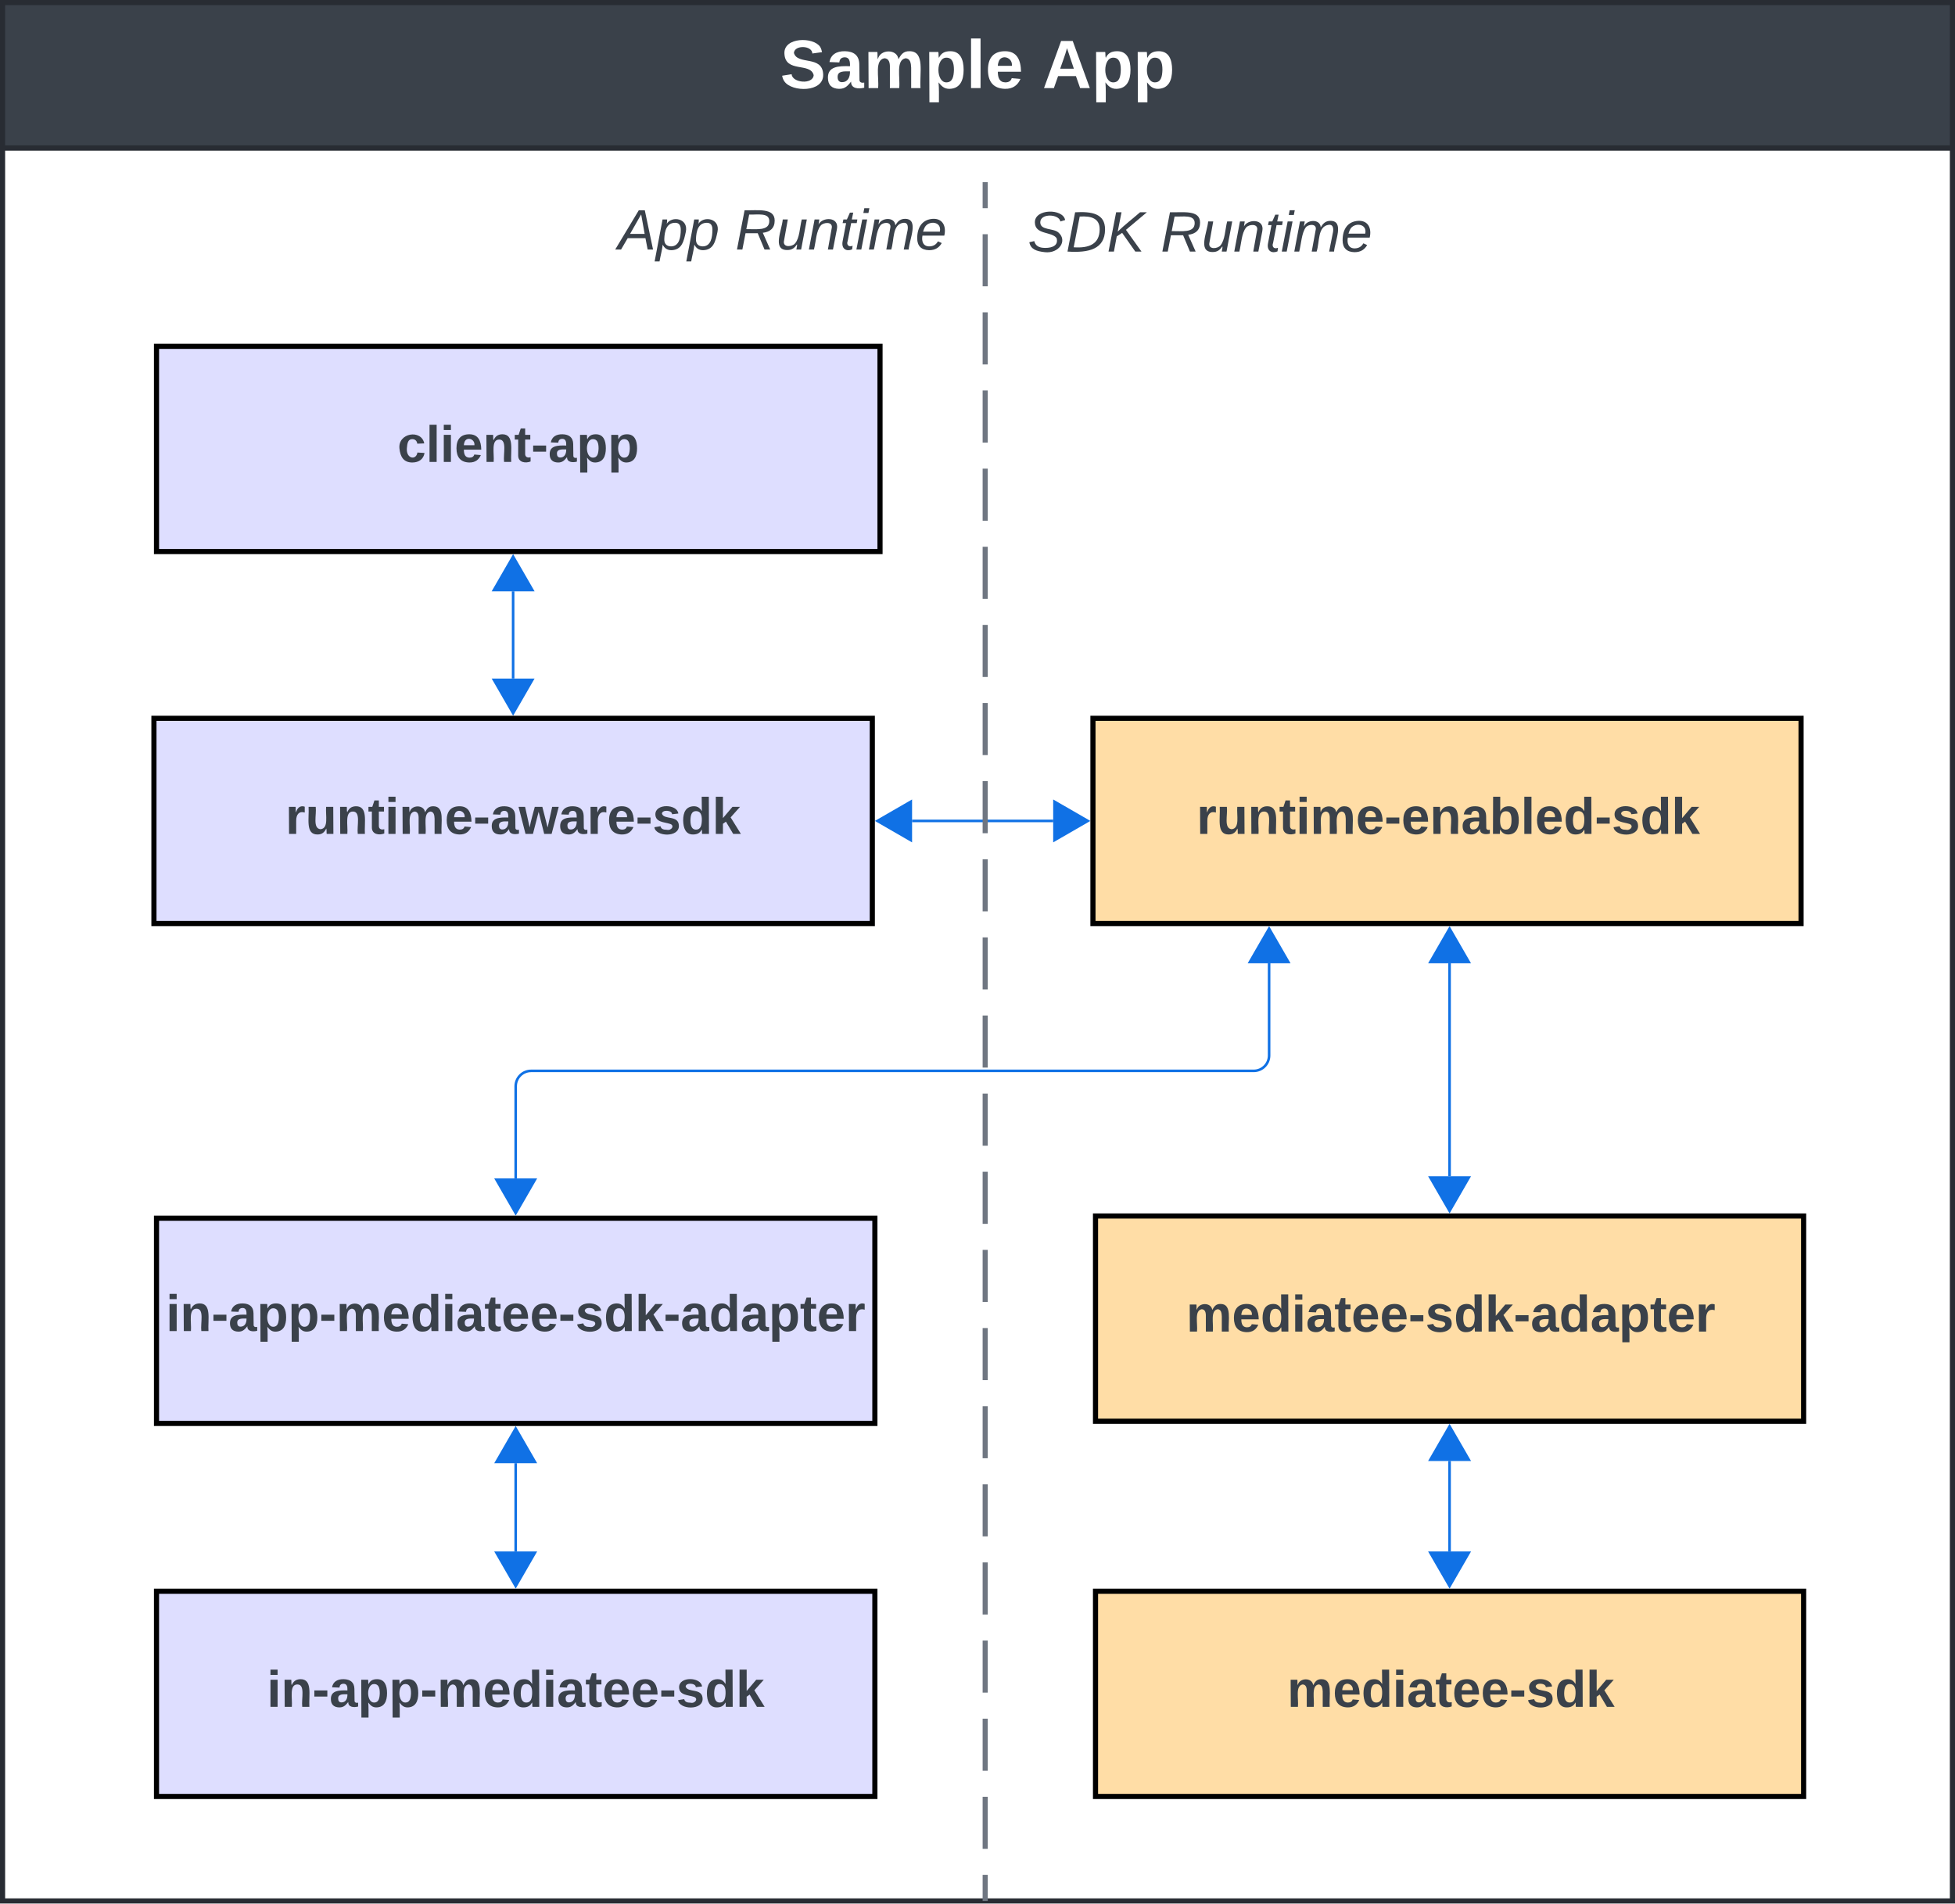
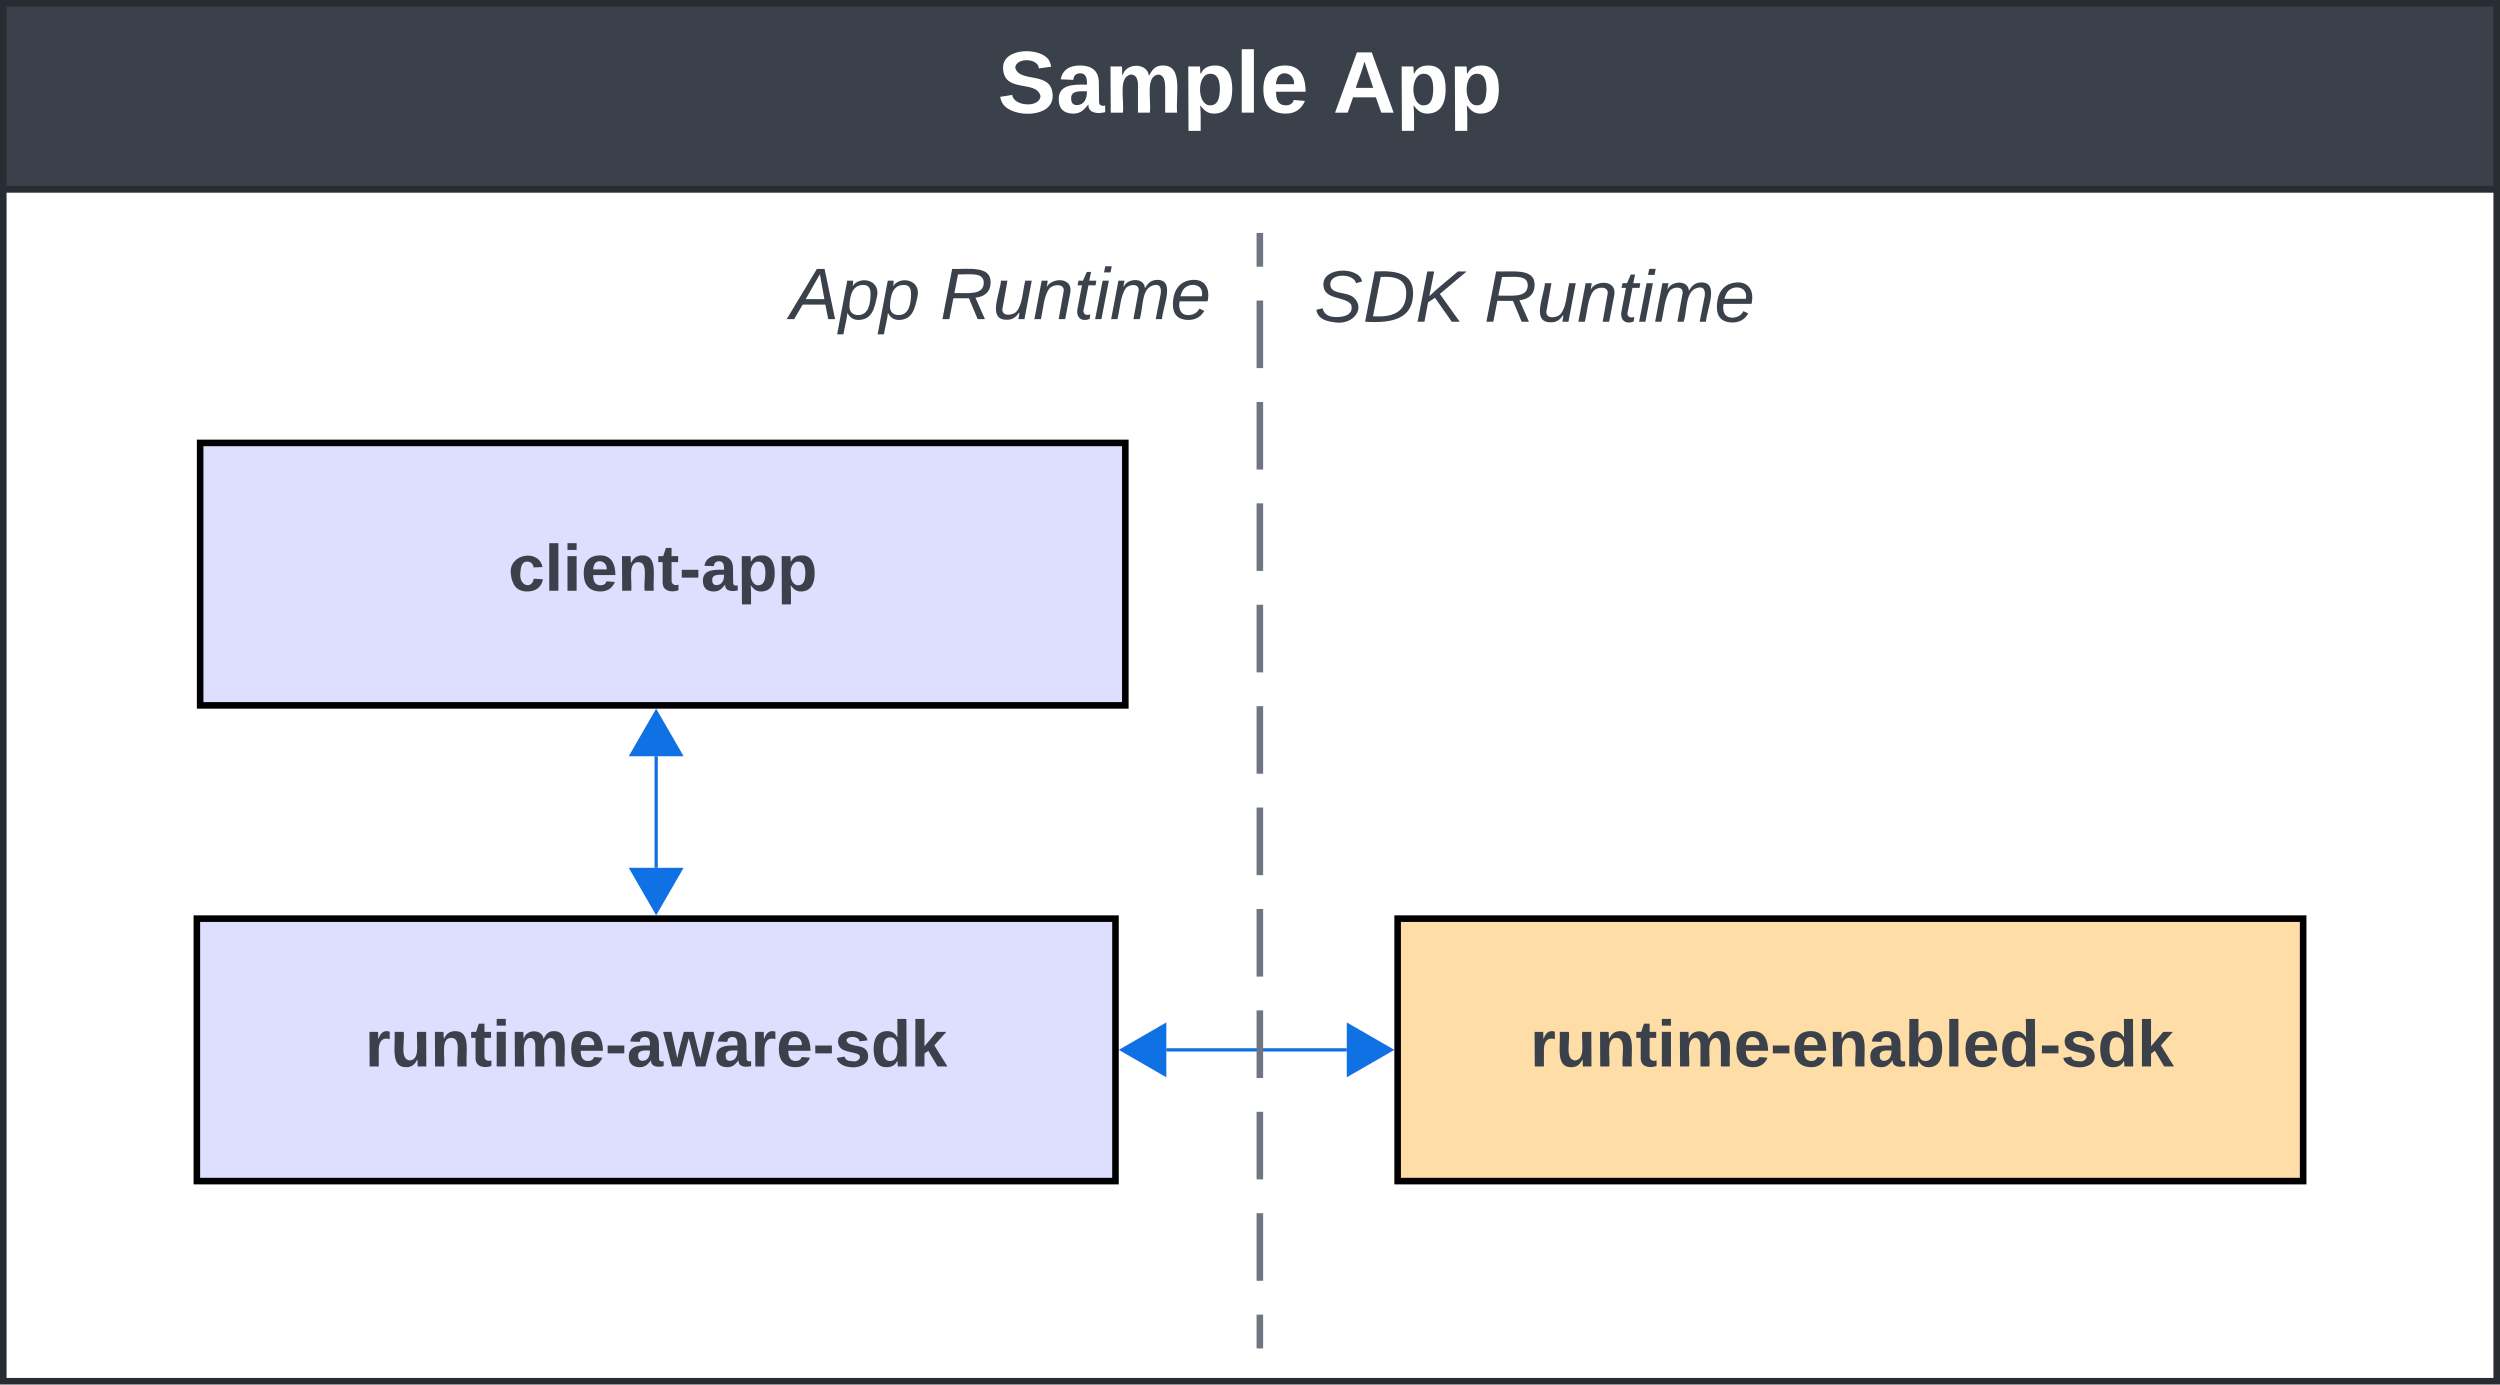
- <svg xmlns="http://www.w3.org/2000/svg" xmlns:ns1="lucid" xmlns:xlink="http://www.w3.org/1999/xlink" width="762" height="742">
-   <g transform="translate(241 -3179)" ns1:page-tab-id="w9VbIEe2bkIW">
+ <svg xmlns="http://www.w3.org/2000/svg" xmlns:ns1="lucid" xmlns:xlink="http://www.w3.org/1999/xlink" width="762" height="422">
+   <g transform="translate(241 -3179)" ns1:page-tab-id="Axhm-fJ1Ln8c">
    <path d="M-500 3000h1500v1000H-500z" fill="#fff" />
-     <path d="M-240 3236.66h760V3920h-760z" stroke="#282c33" stroke-width="2" fill-opacity="0" />
+     <path d="M-240 3236.66h760V3600h-760z" stroke="#282c33" stroke-width="2" fill-opacity="0" />
    <path d="M-240 3180h760v56.66h-760z" stroke="#282c33" stroke-width="2" fill="#3a414a" />
    <use xlink:href="#a" transform="matrix(1,0,0,1,-228,3192) translate(291.1111 21.33333)" />
    <use xlink:href="#b" transform="matrix(1,0,0,1,-228,3192) translate(393.2593 21.33333)" />
    <path d="M-180 3314h282v80h-282z" stroke="#000" stroke-width="2" fill="#dedeff" />
    <use xlink:href="#c" transform="matrix(1,0,0,1,-175,3319) translate(88.91667 40.0625)" />
    <path d="M-181 3459H99v80h-280z" stroke="#000" stroke-width="2" fill="#dedeff" />
    <use xlink:href="#d" transform="matrix(1,0,0,1,-176,3464) translate(46.27778 40.0625)" />
    <path d="M114.5 3499h55" stroke="#1071e5" fill="none" />
    <path d="M101 3499l13-7.5v15zM183 3499l-13 7.5v-15z" stroke="#1071e5" fill="#1071e5" />
    <path d="M185 3459h276v80H185z" stroke="#000" stroke-width="2" fill="#ffdda6" />
    <use xlink:href="#e" transform="matrix(1,0,0,1,190,3464) translate(35.41667 40.0625)" />
    <path d="M-41 3409.5v34" stroke="#1071e5" fill="none" />
    <path d="M-41 3396l7.5 13h-15zM-41 3457l-7.5-13h15z" stroke="#1071e5" fill="#1071e5" />
    <path d="M147.25 3252.47h159v38.4h-159z" stroke="#000" stroke-opacity="0" stroke-width="2" fill="#fff" fill-opacity="0" />
    <use xlink:href="#f" transform="matrix(1,0,0,1,152.25,3257.467) translate(7.339506 19.59028)" />
    <use xlink:href="#g" transform="matrix(1,0,0,1,152.25,3257.467) translate(59.12963 19.59028)" />
    <path d="M-20 3240h167.25v63.33H-20z" stroke="#000" stroke-opacity="0" stroke-width="2" fill="#fff" fill-opacity="0" />
    <use xlink:href="#h" transform="matrix(1,0,0,1,-15,3245) translate(14.89506 31.27778)" />
    <use xlink:href="#g" transform="matrix(1,0,0,1,-15,3245) translate(60.57407 31.27778)" />
    <g fill="none">
-       <path d="M143 3250v670" />
-       <path d="M143 3250v10.15m0 10.15v20.3m0 10.16v20.3m0 10.15v20.32m0 10.15v20.3m0 10.15v20.3m0 10.16v20.3m0 10.15v20.3m0 10.15v20.3m0 10.16v20.3m0 10.15v20.3m0 10.15v20.3m0 10.15v20.3m0 10.16v20.3m0 10.15v20.3m0 10.17v20.3m0 10.15v20.3m0 10.16v20.3m0 10.15v20.3m0 10.15v20.3m0 10.16v20.3m0 10.15v20.3m0 10.15V3920" stroke="#6f7681" stroke-width="2" />
+       <path d="M143 3250v340" />
+       <path d="M143 3250v10.3m0 10.3v20.6m0 10.32v20.6m0 10.3v20.6m0 10.3v20.62m0 10.3v20.6m0 10.3v20.62m0 10.3v20.6m0 10.3v20.62m0 10.3v20.6m0 10.3v20.6m0 10.32v10.3" stroke="#6f7681" stroke-width="2" />
    </g>
-     <path d="M186 3653h276v80H186z" stroke="#000" stroke-width="2" fill="#ffdda6" />
-     <use xlink:href="#i" transform="matrix(1,0,0,1,191,3658) translate(30.38889 40.0625)" />
-     <path d="M324 3554.5v83" stroke="#1071e5" fill="none" />
-     <path d="M324 3541l7.5 13h-15zM324 3651l-7.5-13h15z" stroke="#1071e5" fill="#1071e5" />
-     <path d="M-180 3799.27h280v80h-280z" stroke="#000" stroke-width="2" fill="#dedeff" />
-     <use xlink:href="#j" transform="matrix(1,0,0,1,-175,3804.267) translate(38.02778 40.0625)" />
-     <path d="M-40 3749.35v34.43" stroke="#1071e5" fill="none" />
-     <path d="M-40 3735.86l7.5 13h-15zM-40 3797.27l-7.5-13h15z" stroke="#1071e5" fill="#1071e5" />
-     <path d="M-180 3653.86h280v80h-280z" stroke="#000" stroke-width="2" fill="#dedeff" />
-     <use xlink:href="#k" transform="matrix(1,0,0,1,-175,3658.859) translate(-1.305556 39)" />
-     <path d="M186 3799.27h276v80H186z" stroke="#000" stroke-width="2" fill="#ffdda6" />
-     <use xlink:href="#l" transform="matrix(1,0,0,1,191,3804.267) translate(69.72222 40.0625)" />
-     <path d="M253.66 3554.5v35.93a6 6 0 0 1-6 6H-34a6 6 0 0 0-6 6v35.94" stroke="#1071e5" fill="none" />
-     <path d="M253.66 3541l7.5 13h-15zM-40 3651.86l-7.5-13h15z" stroke="#1071e5" fill="#1071e5" />
-     <path d="M324 3748.5v35.28" stroke="#1071e5" fill="none" />
-     <path d="M324 3735l7.5 13h-15zM324 3797.27l-7.5-13h15z" stroke="#1071e5" fill="#1071e5" />
    <defs>
-       <path fill="#fff" d="M169-182c-1-43-94-46-97-3 18 66 151 10 154 114 3 95-165 93-204 36-6-8-10-19-12-30l50-8c3 46 112 56 116 5-17-69-150-10-154-114-4-87 153-88 188-35 5 8 8 18 10 28" id="m" />
-       <path fill="#fff" d="M133-34C117-15 103 5 69 4 32 3 11-16 11-54c-1-60 55-63 116-61 1-26-3-47-28-47-18 1-26 9-28 27l-52-2c7-38 36-58 82-57s74 22 75 68l1 82c-1 14 12 18 25 15v27c-30 8-71 5-69-32zm-48 3c29 0 43-24 42-57-32 0-66-3-65 30 0 17 8 27 23 27" id="n" />
-       <path fill="#fff" d="M220-157c-53 9-28 100-34 157h-49v-107c1-27-5-49-29-50C55-147 81-57 75 0H25l-1-190h47c2 12-1 28 3 38 10-53 101-56 108 0 13-22 24-43 59-42 82 1 51 116 57 194h-49v-107c-1-25-5-48-29-50" id="o" />
-       <path fill="#fff" d="M135-194c53 0 70 44 70 98 0 56-19 98-73 100-31 1-45-17-59-34 3 33 2 69 2 105H25l-1-265h48c2 10 0 23 3 31 11-24 29-35 60-35zM114-30c33 0 39-31 40-66 0-38-9-64-40-64-56 0-55 130 0 130" id="p" />
-       <path fill="#fff" d="M25 0v-261h50V0H25" id="q" />
-       <path fill="#fff" d="M185-48c-13 30-37 53-82 52C43 2 14-33 14-96s30-98 90-98c62 0 83 45 84 108H66c0 31 8 55 39 56 18 0 30-7 34-22zm-45-69c5-46-57-63-70-21-2 6-4 13-4 21h74" id="r" />
+       <path fill="#fff" d="M169-182c-1-43-94-46-97-3 18 66 151 10 154 114 3 95-165 93-204 36-6-8-10-19-12-30l50-8c3 46 112 56 116 5-17-69-150-10-154-114-4-87 153-88 188-35 5 8 8 18 10 28" id="i" />
+       <path fill="#fff" d="M133-34C117-15 103 5 69 4 32 3 11-16 11-54c-1-60 55-63 116-61 1-26-3-47-28-47-18 1-26 9-28 27l-52-2c7-38 36-58 82-57s74 22 75 68l1 82c-1 14 12 18 25 15v27c-30 8-71 5-69-32zm-48 3c29 0 43-24 42-57-32 0-66-3-65 30 0 17 8 27 23 27" id="j" />
+       <path fill="#fff" d="M220-157c-53 9-28 100-34 157h-49v-107c1-27-5-49-29-50C55-147 81-57 75 0H25l-1-190h47c2 12-1 28 3 38 10-53 101-56 108 0 13-22 24-43 59-42 82 1 51 116 57 194h-49v-107c-1-25-5-48-29-50" id="k" />
+       <path fill="#fff" d="M135-194c53 0 70 44 70 98 0 56-19 98-73 100-31 1-45-17-59-34 3 33 2 69 2 105H25l-1-265h48c2 10 0 23 3 31 11-24 29-35 60-35zM114-30c33 0 39-31 40-66 0-38-9-64-40-64-56 0-55 130 0 130" id="l" />
+       <path fill="#fff" d="M25 0v-261h50V0H25" id="m" />
+       <path fill="#fff" d="M185-48c-13 30-37 53-82 52C43 2 14-33 14-96s30-98 90-98c62 0 83 45 84 108H66c0 31 8 55 39 56 18 0 30-7 34-22zm-45-69c5-46-57-63-70-21-2 6-4 13-4 21h74" id="n" />
      <g id="a">
-         <use transform="matrix(0.07407407,0,0,0.07407407,0,0)" xlink:href="#m" />
-         <use transform="matrix(0.07407407,0,0,0.07407407,17.77778,0)" xlink:href="#n" />
-         <use transform="matrix(0.07407407,0,0,0.07407407,32.59259,0)" xlink:href="#o" />
-         <use transform="matrix(0.07407407,0,0,0.07407407,56.2963,0)" xlink:href="#p" />
-         <use transform="matrix(0.07407407,0,0,0.07407407,72.51852,0)" xlink:href="#q" />
-         <use transform="matrix(0.07407407,0,0,0.07407407,79.92593,0)" xlink:href="#r" />
+         <use transform="matrix(0.07407407,0,0,0.07407407,0,0)" xlink:href="#i" />
+         <use transform="matrix(0.07407407,0,0,0.07407407,17.77778,0)" xlink:href="#j" />
+         <use transform="matrix(0.07407407,0,0,0.07407407,32.59259,0)" xlink:href="#k" />
+         <use transform="matrix(0.07407407,0,0,0.07407407,56.2963,0)" xlink:href="#l" />
+         <use transform="matrix(0.07407407,0,0,0.07407407,72.51852,0)" xlink:href="#m" />
+         <use transform="matrix(0.07407407,0,0,0.07407407,79.92593,0)" xlink:href="#n" />
      </g>
-       <path fill="#fff" d="M199 0l-22-63H83L61 0H9l90-248h61L250 0h-51zm-33-102l-36-108c-10 38-24 72-36 108h72" id="s" />
+       <path fill="#fff" d="M199 0l-22-63H83L61 0H9l90-248h61L250 0h-51zm-33-102l-36-108c-10 38-24 72-36 108h72" id="o" />
      <g id="b">
-         <use transform="matrix(0.07407407,0,0,0.07407407,0,0)" xlink:href="#s" />
-         <use transform="matrix(0.07407407,0,0,0.07407407,19.18519,0)" xlink:href="#p" />
-         <use transform="matrix(0.07407407,0,0,0.07407407,35.40741,0)" xlink:href="#p" />
+         <use transform="matrix(0.07407407,0,0,0.07407407,0,0)" xlink:href="#o" />
+         <use transform="matrix(0.07407407,0,0,0.07407407,19.18519,0)" xlink:href="#l" />
+         <use transform="matrix(0.07407407,0,0,0.07407407,35.40741,0)" xlink:href="#l" />
      </g>
-       <path fill="#3a414a" d="M190-63c-7 42-38 67-86 67-59 0-84-38-90-98-12-110 154-137 174-36l-49 2c-2-19-15-32-35-32-30 0-35 28-38 64-6 74 65 87 74 30" id="t" />
-       <path fill="#3a414a" d="M25 0v-261h50V0H25" id="u" />
-       <path fill="#3a414a" d="M25-224v-37h50v37H25zM25 0v-190h50V0H25" id="v" />
-       <path fill="#3a414a" d="M185-48c-13 30-37 53-82 52C43 2 14-33 14-96s30-98 90-98c62 0 83 45 84 108H66c0 31 8 55 39 56 18 0 30-7 34-22zm-45-69c5-46-57-63-70-21-2 6-4 13-4 21h74" id="w" />
-       <path fill="#3a414a" d="M135-194c87-1 58 113 63 194h-50c-7-57 23-157-34-157-59 0-34 97-39 157H25l-1-190h47c2 12-1 28 3 38 12-26 28-41 61-42" id="x" />
-       <path fill="#3a414a" d="M115-3C79 11 28 4 28-45v-112H4v-33h27l15-45h31v45h36v33H77v99c-1 23 16 31 38 25v30" id="y" />
-       <path fill="#3a414a" d="M14-72v-43h91v43H14" id="z" />
-       <path fill="#3a414a" d="M133-34C117-15 103 5 69 4 32 3 11-16 11-54c-1-60 55-63 116-61 1-26-3-47-28-47-18 1-26 9-28 27l-52-2c7-38 36-58 82-57s74 22 75 68l1 82c-1 14 12 18 25 15v27c-30 8-71 5-69-32zm-48 3c29 0 43-24 42-57-32 0-66-3-65 30 0 17 8 27 23 27" id="A" />
-       <path fill="#3a414a" d="M135-194c53 0 70 44 70 98 0 56-19 98-73 100-31 1-45-17-59-34 3 33 2 69 2 105H25l-1-265h48c2 10 0 23 3 31 11-24 29-35 60-35zM114-30c33 0 39-31 40-66 0-38-9-64-40-64-56 0-55 130 0 130" id="B" />
+       <path fill="#3a414a" d="M190-63c-7 42-38 67-86 67-59 0-84-38-90-98-12-110 154-137 174-36l-49 2c-2-19-15-32-35-32-30 0-35 28-38 64-6 74 65 87 74 30" id="p" />
+       <path fill="#3a414a" d="M25 0v-261h50V0H25" id="q" />
+       <path fill="#3a414a" d="M25-224v-37h50v37H25zM25 0v-190h50V0H25" id="r" />
+       <path fill="#3a414a" d="M185-48c-13 30-37 53-82 52C43 2 14-33 14-96s30-98 90-98c62 0 83 45 84 108H66c0 31 8 55 39 56 18 0 30-7 34-22zm-45-69c5-46-57-63-70-21-2 6-4 13-4 21h74" id="s" />
+       <path fill="#3a414a" d="M135-194c87-1 58 113 63 194h-50c-7-57 23-157-34-157-59 0-34 97-39 157H25l-1-190h47c2 12-1 28 3 38 12-26 28-41 61-42" id="t" />
+       <path fill="#3a414a" d="M115-3C79 11 28 4 28-45v-112H4v-33h27l15-45h31v45h36v33H77v99c-1 23 16 31 38 25v30" id="u" />
+       <path fill="#3a414a" d="M14-72v-43h91v43H14" id="v" />
+       <path fill="#3a414a" d="M133-34C117-15 103 5 69 4 32 3 11-16 11-54c-1-60 55-63 116-61 1-26-3-47-28-47-18 1-26 9-28 27l-52-2c7-38 36-58 82-57s74 22 75 68l1 82c-1 14 12 18 25 15v27c-30 8-71 5-69-32zm-48 3c29 0 43-24 42-57-32 0-66-3-65 30 0 17 8 27 23 27" id="w" />
+       <path fill="#3a414a" d="M135-194c53 0 70 44 70 98 0 56-19 98-73 100-31 1-45-17-59-34 3 33 2 69 2 105H25l-1-265h48c2 10 0 23 3 31 11-24 29-35 60-35zM114-30c33 0 39-31 40-66 0-38-9-64-40-64-56 0-55 130 0 130" id="x" />
      <g id="c">
-         <use transform="matrix(0.05555556,0,0,0.05555556,0,0)" xlink:href="#t" />
-         <use transform="matrix(0.05555556,0,0,0.05555556,11.11111,0)" xlink:href="#u" />
-         <use transform="matrix(0.05555556,0,0,0.05555556,16.66667,0)" xlink:href="#v" />
-         <use transform="matrix(0.05555556,0,0,0.05555556,22.22222,0)" xlink:href="#w" />
-         <use transform="matrix(0.05555556,0,0,0.05555556,33.33333,0)" xlink:href="#x" />
-         <use transform="matrix(0.05555556,0,0,0.05555556,45.5,0)" xlink:href="#y" />
-         <use transform="matrix(0.05555556,0,0,0.05555556,52.11111,0)" xlink:href="#z" />
-         <use transform="matrix(0.05555556,0,0,0.05555556,58.72222,0)" xlink:href="#A" />
-         <use transform="matrix(0.05555556,0,0,0.05555556,69.83333,0)" xlink:href="#B" />
-         <use transform="matrix(0.05555556,0,0,0.05555556,82,0)" xlink:href="#B" />
+         <use transform="matrix(0.05555556,0,0,0.05555556,0,0)" xlink:href="#p" />
+         <use transform="matrix(0.05555556,0,0,0.05555556,11.11111,0)" xlink:href="#q" />
+         <use transform="matrix(0.05555556,0,0,0.05555556,16.66667,0)" xlink:href="#r" />
+         <use transform="matrix(0.05555556,0,0,0.05555556,22.22222,0)" xlink:href="#s" />
+         <use transform="matrix(0.05555556,0,0,0.05555556,33.33333,0)" xlink:href="#t" />
+         <use transform="matrix(0.05555556,0,0,0.05555556,45.5,0)" xlink:href="#u" />
+         <use transform="matrix(0.05555556,0,0,0.05555556,52.11111,0)" xlink:href="#v" />
+         <use transform="matrix(0.05555556,0,0,0.05555556,58.72222,0)" xlink:href="#w" />
+         <use transform="matrix(0.05555556,0,0,0.05555556,69.83333,0)" xlink:href="#x" />
+         <use transform="matrix(0.05555556,0,0,0.05555556,82,0)" xlink:href="#x" />
      </g>
-       <path fill="#3a414a" d="M135-150c-39-12-60 13-60 57V0H25l-1-190h47c2 13-1 29 3 40 6-28 27-53 61-41v41" id="C" />
-       <path fill="#3a414a" d="M85 4C-2 5 27-109 22-190h50c7 57-23 150 33 157 60-5 35-97 40-157h50l1 190h-47c-2-12 1-28-3-38-12 25-28 42-61 42" id="D" />
-       <path fill="#3a414a" d="M220-157c-53 9-28 100-34 157h-49v-107c1-27-5-49-29-50C55-147 81-57 75 0H25l-1-190h47c2 12-1 28 3 38 10-53 101-56 108 0 13-22 24-43 59-42 82 1 51 116 57 194h-49v-107c-1-25-5-48-29-50" id="E" />
-       <path fill="#3a414a" d="M231 0h-52l-39-155L100 0H48L-1-190h46L77-45c9-52 24-97 36-145h53l37 145 32-145h46" id="F" />
-       <path fill="#3a414a" d="M137-138c1-29-70-34-71-4 15 46 118 7 119 86 1 83-164 76-172 9l43-7c4 19 20 25 44 25 33 8 57-30 24-41C81-84 22-81 20-136c-2-80 154-74 161-7" id="G" />
-       <path fill="#3a414a" d="M88-194c31-1 46 15 58 34l-1-101h50l1 261h-48c-2-10 0-23-3-31C134-8 116 4 84 4 32 4 16-41 15-95c0-56 19-97 73-99zm17 164c33 0 40-30 41-66 1-37-9-64-41-64s-38 30-39 65c0 43 13 65 39 65" id="H" />
-       <path fill="#3a414a" d="M147 0L96-86 75-71V0H25v-261h50v150l67-79h53l-66 74L201 0h-54" id="I" />
+       <path fill="#3a414a" d="M135-150c-39-12-60 13-60 57V0H25l-1-190h47c2 13-1 29 3 40 6-28 27-53 61-41v41" id="y" />
+       <path fill="#3a414a" d="M85 4C-2 5 27-109 22-190h50c7 57-23 150 33 157 60-5 35-97 40-157h50l1 190h-47c-2-12 1-28-3-38-12 25-28 42-61 42" id="z" />
+       <path fill="#3a414a" d="M220-157c-53 9-28 100-34 157h-49v-107c1-27-5-49-29-50C55-147 81-57 75 0H25l-1-190h47c2 12-1 28 3 38 10-53 101-56 108 0 13-22 24-43 59-42 82 1 51 116 57 194h-49v-107c-1-25-5-48-29-50" id="A" />
+       <path fill="#3a414a" d="M231 0h-52l-39-155L100 0H48L-1-190h46L77-45c9-52 24-97 36-145h53l37 145 32-145h46" id="B" />
+       <path fill="#3a414a" d="M137-138c1-29-70-34-71-4 15 46 118 7 119 86 1 83-164 76-172 9l43-7c4 19 20 25 44 25 33 8 57-30 24-41C81-84 22-81 20-136c-2-80 154-74 161-7" id="C" />
+       <path fill="#3a414a" d="M88-194c31-1 46 15 58 34l-1-101h50l1 261h-48c-2-10 0-23-3-31C134-8 116 4 84 4 32 4 16-41 15-95c0-56 19-97 73-99zm17 164c33 0 40-30 41-66 1-37-9-64-41-64s-38 30-39 65c0 43 13 65 39 65" id="D" />
+       <path fill="#3a414a" d="M147 0L96-86 75-71V0H25v-261h50v150l67-79h53l-66 74L201 0h-54" id="E" />
      <g id="d">
-         <use transform="matrix(0.05555556,0,0,0.05555556,0,0)" xlink:href="#C" />
-         <use transform="matrix(0.05555556,0,0,0.05555556,7.777778,0)" xlink:href="#D" />
-         <use transform="matrix(0.05555556,0,0,0.05555556,19.94444,0)" xlink:href="#x" />
-         <use transform="matrix(0.05555556,0,0,0.05555556,32.11111,0)" xlink:href="#y" />
-         <use transform="matrix(0.05555556,0,0,0.05555556,38.72222,0)" xlink:href="#v" />
-         <use transform="matrix(0.05555556,0,0,0.05555556,44.27778,0)" xlink:href="#E" />
-         <use transform="matrix(0.05555556,0,0,0.05555556,62.05556,0)" xlink:href="#w" />
-         <use transform="matrix(0.05555556,0,0,0.05555556,73.16667,0)" xlink:href="#z" />
-         <use transform="matrix(0.05555556,0,0,0.05555556,79.77778,0)" xlink:href="#A" />
-         <use transform="matrix(0.05555556,0,0,0.05555556,90.88889,0)" xlink:href="#F" />
-         <use transform="matrix(0.05555556,0,0,0.05555556,106.4444,0)" xlink:href="#A" />
-         <use transform="matrix(0.05555556,0,0,0.05555556,117.5556,0)" xlink:href="#C" />
-         <use transform="matrix(0.05555556,0,0,0.05555556,125.3333,0)" xlink:href="#w" />
-         <use transform="matrix(0.05555556,0,0,0.05555556,136.4444,0)" xlink:href="#z" />
-         <use transform="matrix(0.05555556,0,0,0.05555556,143.0556,0)" xlink:href="#G" />
-         <use transform="matrix(0.05555556,0,0,0.05555556,154.1667,0)" xlink:href="#H" />
-         <use transform="matrix(0.05555556,0,0,0.05555556,166.3333,0)" xlink:href="#I" />
+         <use transform="matrix(0.05555556,0,0,0.05555556,0,0)" xlink:href="#y" />
+         <use transform="matrix(0.05555556,0,0,0.05555556,7.777778,0)" xlink:href="#z" />
+         <use transform="matrix(0.05555556,0,0,0.05555556,19.94444,0)" xlink:href="#t" />
+         <use transform="matrix(0.05555556,0,0,0.05555556,32.11111,0)" xlink:href="#u" />
+         <use transform="matrix(0.05555556,0,0,0.05555556,38.72222,0)" xlink:href="#r" />
+         <use transform="matrix(0.05555556,0,0,0.05555556,44.27778,0)" xlink:href="#A" />
+         <use transform="matrix(0.05555556,0,0,0.05555556,62.05556,0)" xlink:href="#s" />
+         <use transform="matrix(0.05555556,0,0,0.05555556,73.16667,0)" xlink:href="#v" />
+         <use transform="matrix(0.05555556,0,0,0.05555556,79.77778,0)" xlink:href="#w" />
+         <use transform="matrix(0.05555556,0,0,0.05555556,90.88889,0)" xlink:href="#B" />
+         <use transform="matrix(0.05555556,0,0,0.05555556,106.4444,0)" xlink:href="#w" />
+         <use transform="matrix(0.05555556,0,0,0.05555556,117.5556,0)" xlink:href="#y" />
+         <use transform="matrix(0.05555556,0,0,0.05555556,125.3333,0)" xlink:href="#s" />
+         <use transform="matrix(0.05555556,0,0,0.05555556,136.4444,0)" xlink:href="#v" />
+         <use transform="matrix(0.05555556,0,0,0.05555556,143.0556,0)" xlink:href="#C" />
+         <use transform="matrix(0.05555556,0,0,0.05555556,154.1667,0)" xlink:href="#D" />
+         <use transform="matrix(0.05555556,0,0,0.05555556,166.3333,0)" xlink:href="#E" />
      </g>
-       <path fill="#3a414a" d="M135-194c52 0 70 43 70 98 0 56-19 99-73 100-30 1-46-15-58-35L72 0H24l1-261h50v104c11-23 29-37 60-37zM114-30c31 0 40-27 40-66 0-37-7-63-39-63s-41 28-41 65c0 36 8 64 40 64" id="J" />
+       <path fill="#3a414a" d="M135-194c52 0 70 43 70 98 0 56-19 99-73 100-30 1-46-15-58-35L72 0H24l1-261h50v104c11-23 29-37 60-37zM114-30c31 0 40-27 40-66 0-37-7-63-39-63s-41 28-41 65c0 36 8 64 40 64" id="F" />
      <g id="e">
-         <use transform="matrix(0.05555556,0,0,0.05555556,0,0)" xlink:href="#C" />
-         <use transform="matrix(0.05555556,0,0,0.05555556,7.777778,0)" xlink:href="#D" />
-         <use transform="matrix(0.05555556,0,0,0.05555556,19.94444,0)" xlink:href="#x" />
-         <use transform="matrix(0.05555556,0,0,0.05555556,32.11111,0)" xlink:href="#y" />
-         <use transform="matrix(0.05555556,0,0,0.05555556,38.72222,0)" xlink:href="#v" />
-         <use transform="matrix(0.05555556,0,0,0.05555556,44.27778,0)" xlink:href="#E" />
-         <use transform="matrix(0.05555556,0,0,0.05555556,62.05556,0)" xlink:href="#w" />
-         <use transform="matrix(0.05555556,0,0,0.05555556,73.16667,0)" xlink:href="#z" />
-         <use transform="matrix(0.05555556,0,0,0.05555556,79.77778,0)" xlink:href="#w" />
-         <use transform="matrix(0.05555556,0,0,0.05555556,90.88889,0)" xlink:href="#x" />
-         <use transform="matrix(0.05555556,0,0,0.05555556,103.0556,0)" xlink:href="#A" />
-         <use transform="matrix(0.05555556,0,0,0.05555556,114.1667,0)" xlink:href="#J" />
-         <use transform="matrix(0.05555556,0,0,0.05555556,126.3333,0)" xlink:href="#u" />
-         <use transform="matrix(0.05555556,0,0,0.05555556,131.8889,0)" xlink:href="#w" />
-         <use transform="matrix(0.05555556,0,0,0.05555556,143,0)" xlink:href="#H" />
-         <use transform="matrix(0.05555556,0,0,0.05555556,155.1667,0)" xlink:href="#z" />
-         <use transform="matrix(0.05555556,0,0,0.05555556,161.7778,0)" xlink:href="#G" />
-         <use transform="matrix(0.05555556,0,0,0.05555556,172.8889,0)" xlink:href="#H" />
-         <use transform="matrix(0.05555556,0,0,0.05555556,185.0556,0)" xlink:href="#I" />
+         <use transform="matrix(0.05555556,0,0,0.05555556,0,0)" xlink:href="#y" />
+         <use transform="matrix(0.05555556,0,0,0.05555556,7.777778,0)" xlink:href="#z" />
+         <use transform="matrix(0.05555556,0,0,0.05555556,19.94444,0)" xlink:href="#t" />
+         <use transform="matrix(0.05555556,0,0,0.05555556,32.11111,0)" xlink:href="#u" />
+         <use transform="matrix(0.05555556,0,0,0.05555556,38.72222,0)" xlink:href="#r" />
+         <use transform="matrix(0.05555556,0,0,0.05555556,44.27778,0)" xlink:href="#A" />
+         <use transform="matrix(0.05555556,0,0,0.05555556,62.05556,0)" xlink:href="#s" />
+         <use transform="matrix(0.05555556,0,0,0.05555556,73.16667,0)" xlink:href="#v" />
+         <use transform="matrix(0.05555556,0,0,0.05555556,79.77778,0)" xlink:href="#s" />
+         <use transform="matrix(0.05555556,0,0,0.05555556,90.88889,0)" xlink:href="#t" />
+         <use transform="matrix(0.05555556,0,0,0.05555556,103.0556,0)" xlink:href="#w" />
+         <use transform="matrix(0.05555556,0,0,0.05555556,114.1667,0)" xlink:href="#F" />
+         <use transform="matrix(0.05555556,0,0,0.05555556,126.3333,0)" xlink:href="#q" />
+         <use transform="matrix(0.05555556,0,0,0.05555556,131.8889,0)" xlink:href="#s" />
+         <use transform="matrix(0.05555556,0,0,0.05555556,143,0)" xlink:href="#D" />
+         <use transform="matrix(0.05555556,0,0,0.05555556,155.1667,0)" xlink:href="#v" />
+         <use transform="matrix(0.05555556,0,0,0.05555556,161.7778,0)" xlink:href="#C" />
+         <use transform="matrix(0.05555556,0,0,0.05555556,172.8889,0)" xlink:href="#D" />
+         <use transform="matrix(0.05555556,0,0,0.05555556,185.0556,0)" xlink:href="#E" />
      </g>
-       <path fill="#3a414a" d="M194-120c59 52 2 134-86 124-53-6-90-18-98-63l31-7c8 30 29 43 70 43 46 0 84-17 71-62-32-43-135-20-137-98-3-89 178-90 191-16l-30 9c-8-48-127-53-127 5 0 53 81 35 115 65" id="K" />
-       <path fill="#3a414a" d="M248-139C247-14 144 9 11 0l48-248c105-6 190 8 189 109zm-34 0c1-70-52-87-126-82L50-27c98 7 163-21 164-112" id="L" />
-       <path fill="#3a414a" d="M180 0L97-118 63-96 45 0H11l48-248h34L69-126c44-43 94-81 141-122h43L121-137 219 0h-39" id="M" />
+       <path fill="#3a414a" d="M194-120c59 52 2 134-86 124-53-6-90-18-98-63l31-7c8 30 29 43 70 43 46 0 84-17 71-62-32-43-135-20-137-98-3-89 178-90 191-16l-30 9c-8-48-127-53-127 5 0 53 81 35 115 65" id="G" />
+       <path fill="#3a414a" d="M248-139C247-14 144 9 11 0l48-248c105-6 190 8 189 109zm-34 0c1-70-52-87-126-82L50-27c98 7 163-21 164-112" id="H" />
+       <path fill="#3a414a" d="M180 0L97-118 63-96 45 0H11l48-248h34L69-126c44-43 94-81 141-122h43L121-137 219 0h-39" id="I" />
      <g id="f">
-         <use transform="matrix(0.0617284,0,0,0.0617284,0,0)" xlink:href="#K" />
-         <use transform="matrix(0.0617284,0,0,0.0617284,14.81481,0)" xlink:href="#L" />
-         <use transform="matrix(0.0617284,0,0,0.0617284,30.80247,0)" xlink:href="#M" />
+         <use transform="matrix(0.0617284,0,0,0.0617284,0,0)" xlink:href="#G" />
+         <use transform="matrix(0.0617284,0,0,0.0617284,14.81481,0)" xlink:href="#H" />
+         <use transform="matrix(0.0617284,0,0,0.0617284,30.80247,0)" xlink:href="#I" />
      </g>
-       <path fill="#3a414a" d="M249-183c0 48-29 72-75 77L221 0h-36l-43-103H65L45 0H11l48-248c83 2 190-17 190 65zm-34 3c0-55-74-39-127-41l-18 92c63-1 145 13 145-51" id="N" />
-       <path fill="#3a414a" d="M67 3c-93-2-31-127-26-193h32L48-50c-3 39 53 32 70 12 30-34 30-101 43-152h32L157 0h-30c1-10 6-24 4-33-14 20-29 37-64 36" id="O" />
-       <path fill="#3a414a" d="M67-158c22-48 132-52 116 29L158 0h-32l25-140c3-38-53-32-70-12C52-117 51-52 38 0H6l36-190h30" id="P" />
-       <path fill="#3a414a" d="M51-54c-9 22 5 41 31 30L79-1C43 14 10-4 19-52l22-115H19l5-23h22l19-43h21l-9 43h35l-4 23H73" id="Q" />
-       <path fill="#3a414a" d="M50-231l6-30h32l-6 30H50zM6 0l37-190h31L37 0H6" id="R" />
-       <path fill="#3a414a" d="M248-111c6-24 9-61-24-58-72 9-57 108-77 169h-31l26-142c3-37-50-30-64-10C52-115 50-51 37 0H6l36-190h30c-1 10-6 24-4 32 13-43 101-52 105 5 13-22 29-41 61-41 90 0 28 129 23 194h-31" id="S" />
-       <path fill="#3a414a" d="M111-194c62-3 86 47 72 106H45c-7 38 6 69 45 68 27-1 43-14 53-32l24 11C152-15 129 4 87 4 38 3 12-23 12-71c0-70 32-119 99-123zm44 81c14-66-71-72-95-28-4 8-8 17-11 28h106" id="T" />
+       <path fill="#3a414a" d="M249-183c0 48-29 72-75 77L221 0h-36l-43-103H65L45 0H11l48-248c83 2 190-17 190 65zm-34 3c0-55-74-39-127-41l-18 92c63-1 145 13 145-51" id="J" />
+       <path fill="#3a414a" d="M67 3c-93-2-31-127-26-193h32L48-50c-3 39 53 32 70 12 30-34 30-101 43-152h32L157 0h-30c1-10 6-24 4-33-14 20-29 37-64 36" id="K" />
+       <path fill="#3a414a" d="M67-158c22-48 132-52 116 29L158 0h-32l25-140c3-38-53-32-70-12C52-117 51-52 38 0H6l36-190h30" id="L" />
+       <path fill="#3a414a" d="M51-54c-9 22 5 41 31 30L79-1C43 14 10-4 19-52l22-115H19l5-23h22l19-43h21l-9 43h35l-4 23H73" id="M" />
+       <path fill="#3a414a" d="M50-231l6-30h32l-6 30H50zM6 0l37-190h31L37 0H6" id="N" />
+       <path fill="#3a414a" d="M248-111c6-24 9-61-24-58-72 9-57 108-77 169h-31l26-142c3-37-50-30-64-10C52-115 50-51 37 0H6l36-190h30c-1 10-6 24-4 32 13-43 101-52 105 5 13-22 29-41 61-41 90 0 28 129 23 194h-31" id="O" />
+       <path fill="#3a414a" d="M111-194c62-3 86 47 72 106H45c-7 38 6 69 45 68 27-1 43-14 53-32l24 11C152-15 129 4 87 4 38 3 12-23 12-71c0-70 32-119 99-123zm44 81c14-66-71-72-95-28-4 8-8 17-11 28h106" id="P" />
      <g id="g">
-         <use transform="matrix(0.0617284,0,0,0.0617284,0,0)" xlink:href="#N" />
-         <use transform="matrix(0.0617284,0,0,0.0617284,15.98765,0)" xlink:href="#O" />
-         <use transform="matrix(0.0617284,0,0,0.0617284,28.33333,0)" xlink:href="#P" />
-         <use transform="matrix(0.0617284,0,0,0.0617284,40.67901,0)" xlink:href="#Q" />
-         <use transform="matrix(0.0617284,0,0,0.0617284,46.85185,0)" xlink:href="#R" />
-         <use transform="matrix(0.0617284,0,0,0.0617284,51.7284,0)" xlink:href="#S" />
-         <use transform="matrix(0.0617284,0,0,0.0617284,70.18519,0)" xlink:href="#T" />
+         <use transform="matrix(0.0617284,0,0,0.0617284,0,0)" xlink:href="#J" />
+         <use transform="matrix(0.0617284,0,0,0.0617284,15.98765,0)" xlink:href="#K" />
+         <use transform="matrix(0.0617284,0,0,0.0617284,28.33333,0)" xlink:href="#L" />
+         <use transform="matrix(0.0617284,0,0,0.0617284,40.67901,0)" xlink:href="#M" />
+         <use transform="matrix(0.0617284,0,0,0.0617284,46.85185,0)" xlink:href="#N" />
+         <use transform="matrix(0.0617284,0,0,0.0617284,51.7284,0)" xlink:href="#O" />
+         <use transform="matrix(0.0617284,0,0,0.0617284,70.18519,0)" xlink:href="#P" />
      </g>
-       <path fill="#3a414a" d="M187 0l-14-72H61L19 0h-37l149-248h38L221 0h-34zm-19-99l-22-123L76-99h92" id="U" />
-       <path fill="#3a414a" d="M67-162c32-53 139-36 121 50C175-51 163 2 97 4 68 4 52-11 42-31 38 6 28 39 22 75H-9l50-265h29c-1 10 0 20-3 28zm89 36c0-26-10-43-35-43-54 0-67 50-69 103-1 29 14 45 42 46 53 0 62-58 62-106" id="V" />
+       <path fill="#3a414a" d="M187 0l-14-72H61L19 0h-37l149-248h38L221 0h-34zm-19-99l-22-123L76-99h92" id="Q" />
+       <path fill="#3a414a" d="M67-162c32-53 139-36 121 50C175-51 163 2 97 4 68 4 52-11 42-31 38 6 28 39 22 75H-9l50-265h29c-1 10 0 20-3 28zm89 36c0-26-10-43-35-43-54 0-67 50-69 103-1 29 14 45 42 46 53 0 62-58 62-106" id="R" />
      <g id="h">
-         <use transform="matrix(0.0617284,0,0,0.0617284,0,0)" xlink:href="#U" />
-         <use transform="matrix(0.0617284,0,0,0.0617284,14.81481,0)" xlink:href="#V" />
-         <use transform="matrix(0.0617284,0,0,0.0617284,27.16049,0)" xlink:href="#V" />
-       </g>
-       <g id="i">
-         <use transform="matrix(0.05555556,0,0,0.05555556,0,0)" xlink:href="#E" />
-         <use transform="matrix(0.05555556,0,0,0.05555556,17.77778,0)" xlink:href="#w" />
-         <use transform="matrix(0.05555556,0,0,0.05555556,28.88889,0)" xlink:href="#H" />
-         <use transform="matrix(0.05555556,0,0,0.05555556,41.05556,0)" xlink:href="#v" />
-         <use transform="matrix(0.05555556,0,0,0.05555556,46.61111,0)" xlink:href="#A" />
-         <use transform="matrix(0.05555556,0,0,0.05555556,57.72222,0)" xlink:href="#y" />
-         <use transform="matrix(0.05555556,0,0,0.05555556,64.33333,0)" xlink:href="#w" />
-         <use transform="matrix(0.05555556,0,0,0.05555556,75.44444,0)" xlink:href="#w" />
-         <use transform="matrix(0.05555556,0,0,0.05555556,86.55556,0)" xlink:href="#z" />
-         <use transform="matrix(0.05555556,0,0,0.05555556,93.16667,0)" xlink:href="#G" />
-         <use transform="matrix(0.05555556,0,0,0.05555556,104.2778,0)" xlink:href="#H" />
-         <use transform="matrix(0.05555556,0,0,0.05555556,116.4444,0)" xlink:href="#I" />
-         <use transform="matrix(0.05555556,0,0,0.05555556,127.5556,0)" xlink:href="#z" />
-         <use transform="matrix(0.05555556,0,0,0.05555556,134.1667,0)" xlink:href="#A" />
-         <use transform="matrix(0.05555556,0,0,0.05555556,145.2778,0)" xlink:href="#H" />
-         <use transform="matrix(0.05555556,0,0,0.05555556,157.4444,0)" xlink:href="#A" />
-         <use transform="matrix(0.05555556,0,0,0.05555556,168.5556,0)" xlink:href="#B" />
-         <use transform="matrix(0.05555556,0,0,0.05555556,180.7222,0)" xlink:href="#y" />
-         <use transform="matrix(0.05555556,0,0,0.05555556,187.3333,0)" xlink:href="#w" />
-         <use transform="matrix(0.05555556,0,0,0.05555556,198.4444,0)" xlink:href="#C" />
-       </g>
-       <g id="j">
-         <use transform="matrix(0.05555556,0,0,0.05555556,0,0)" xlink:href="#v" />
-         <use transform="matrix(0.05555556,0,0,0.05555556,5.555556,0)" xlink:href="#x" />
-         <use transform="matrix(0.05555556,0,0,0.05555556,17.72222,0)" xlink:href="#z" />
-         <use transform="matrix(0.05555556,0,0,0.05555556,24.33333,0)" xlink:href="#A" />
-         <use transform="matrix(0.05555556,0,0,0.05555556,35.44444,0)" xlink:href="#B" />
-         <use transform="matrix(0.05555556,0,0,0.05555556,47.61111,0)" xlink:href="#B" />
-         <use transform="matrix(0.05555556,0,0,0.05555556,59.77778,0)" xlink:href="#z" />
-         <use transform="matrix(0.05555556,0,0,0.05555556,66.38889,0)" xlink:href="#E" />
-         <use transform="matrix(0.05555556,0,0,0.05555556,84.16667,0)" xlink:href="#w" />
-         <use transform="matrix(0.05555556,0,0,0.05555556,95.27778,0)" xlink:href="#H" />
-         <use transform="matrix(0.05555556,0,0,0.05555556,107.4444,0)" xlink:href="#v" />
-         <use transform="matrix(0.05555556,0,0,0.05555556,113,0)" xlink:href="#A" />
-         <use transform="matrix(0.05555556,0,0,0.05555556,124.1111,0)" xlink:href="#y" />
-         <use transform="matrix(0.05555556,0,0,0.05555556,130.7222,0)" xlink:href="#w" />
-         <use transform="matrix(0.05555556,0,0,0.05555556,141.8333,0)" xlink:href="#w" />
-         <use transform="matrix(0.05555556,0,0,0.05555556,152.9444,0)" xlink:href="#z" />
-         <use transform="matrix(0.05555556,0,0,0.05555556,159.5556,0)" xlink:href="#G" />
-         <use transform="matrix(0.05555556,0,0,0.05555556,170.6667,0)" xlink:href="#H" />
-         <use transform="matrix(0.05555556,0,0,0.05555556,182.8333,0)" xlink:href="#I" />
-       </g>
-       <g id="k">
-         <use transform="matrix(0.05555556,0,0,0.05555556,0,0)" xlink:href="#v" />
-         <use transform="matrix(0.05555556,0,0,0.05555556,5.555556,0)" xlink:href="#x" />
-         <use transform="matrix(0.05555556,0,0,0.05555556,17.72222,0)" xlink:href="#z" />
-         <use transform="matrix(0.05555556,0,0,0.05555556,24.33333,0)" xlink:href="#A" />
-         <use transform="matrix(0.05555556,0,0,0.05555556,35.44444,0)" xlink:href="#B" />
-         <use transform="matrix(0.05555556,0,0,0.05555556,47.61111,0)" xlink:href="#B" />
-         <use transform="matrix(0.05555556,0,0,0.05555556,59.77778,0)" xlink:href="#z" />
-         <use transform="matrix(0.05555556,0,0,0.05555556,66.38889,0)" xlink:href="#E" />
-         <use transform="matrix(0.05555556,0,0,0.05555556,84.16667,0)" xlink:href="#w" />
-         <use transform="matrix(0.05555556,0,0,0.05555556,95.27778,0)" xlink:href="#H" />
-         <use transform="matrix(0.05555556,0,0,0.05555556,107.4444,0)" xlink:href="#v" />
-         <use transform="matrix(0.05555556,0,0,0.05555556,113,0)" xlink:href="#A" />
-         <use transform="matrix(0.05555556,0,0,0.05555556,124.1111,0)" xlink:href="#y" />
-         <use transform="matrix(0.05555556,0,0,0.05555556,130.7222,0)" xlink:href="#w" />
-         <use transform="matrix(0.05555556,0,0,0.05555556,141.8333,0)" xlink:href="#w" />
-         <use transform="matrix(0.05555556,0,0,0.05555556,152.9444,0)" xlink:href="#z" />
-         <use transform="matrix(0.05555556,0,0,0.05555556,159.5556,0)" xlink:href="#G" />
-         <use transform="matrix(0.05555556,0,0,0.05555556,170.6667,0)" xlink:href="#H" />
-         <use transform="matrix(0.05555556,0,0,0.05555556,182.8333,0)" xlink:href="#I" />
-         <use transform="matrix(0.05555556,0,0,0.05555556,193.9444,0)" xlink:href="#z" />
-         <use transform="matrix(0.05555556,0,0,0.05555556,200.5556,0)" xlink:href="#A" />
-         <use transform="matrix(0.05555556,0,0,0.05555556,211.6667,0)" xlink:href="#H" />
-         <use transform="matrix(0.05555556,0,0,0.05555556,223.8333,0)" xlink:href="#A" />
-         <use transform="matrix(0.05555556,0,0,0.05555556,234.9444,0)" xlink:href="#B" />
-         <use transform="matrix(0.05555556,0,0,0.05555556,247.1111,0)" xlink:href="#y" />
-         <use transform="matrix(0.05555556,0,0,0.05555556,253.7222,0)" xlink:href="#w" />
-         <use transform="matrix(0.05555556,0,0,0.05555556,264.8333,0)" xlink:href="#C" />
-       </g>
-       <g id="l">
-         <use transform="matrix(0.05555556,0,0,0.05555556,0,0)" xlink:href="#E" />
-         <use transform="matrix(0.05555556,0,0,0.05555556,17.77778,0)" xlink:href="#w" />
-         <use transform="matrix(0.05555556,0,0,0.05555556,28.88889,0)" xlink:href="#H" />
-         <use transform="matrix(0.05555556,0,0,0.05555556,41.05556,0)" xlink:href="#v" />
-         <use transform="matrix(0.05555556,0,0,0.05555556,46.61111,0)" xlink:href="#A" />
-         <use transform="matrix(0.05555556,0,0,0.05555556,57.72222,0)" xlink:href="#y" />
-         <use transform="matrix(0.05555556,0,0,0.05555556,64.33333,0)" xlink:href="#w" />
-         <use transform="matrix(0.05555556,0,0,0.05555556,75.44444,0)" xlink:href="#w" />
-         <use transform="matrix(0.05555556,0,0,0.05555556,86.55556,0)" xlink:href="#z" />
-         <use transform="matrix(0.05555556,0,0,0.05555556,93.16667,0)" xlink:href="#G" />
-         <use transform="matrix(0.05555556,0,0,0.05555556,104.2778,0)" xlink:href="#H" />
-         <use transform="matrix(0.05555556,0,0,0.05555556,116.4444,0)" xlink:href="#I" />
+         <use transform="matrix(0.0617284,0,0,0.0617284,0,0)" xlink:href="#Q" />
+         <use transform="matrix(0.0617284,0,0,0.0617284,14.81481,0)" xlink:href="#R" />
+         <use transform="matrix(0.0617284,0,0,0.0617284,27.16049,0)" xlink:href="#R" />
      </g>
    </defs>
  </g>
</svg>
